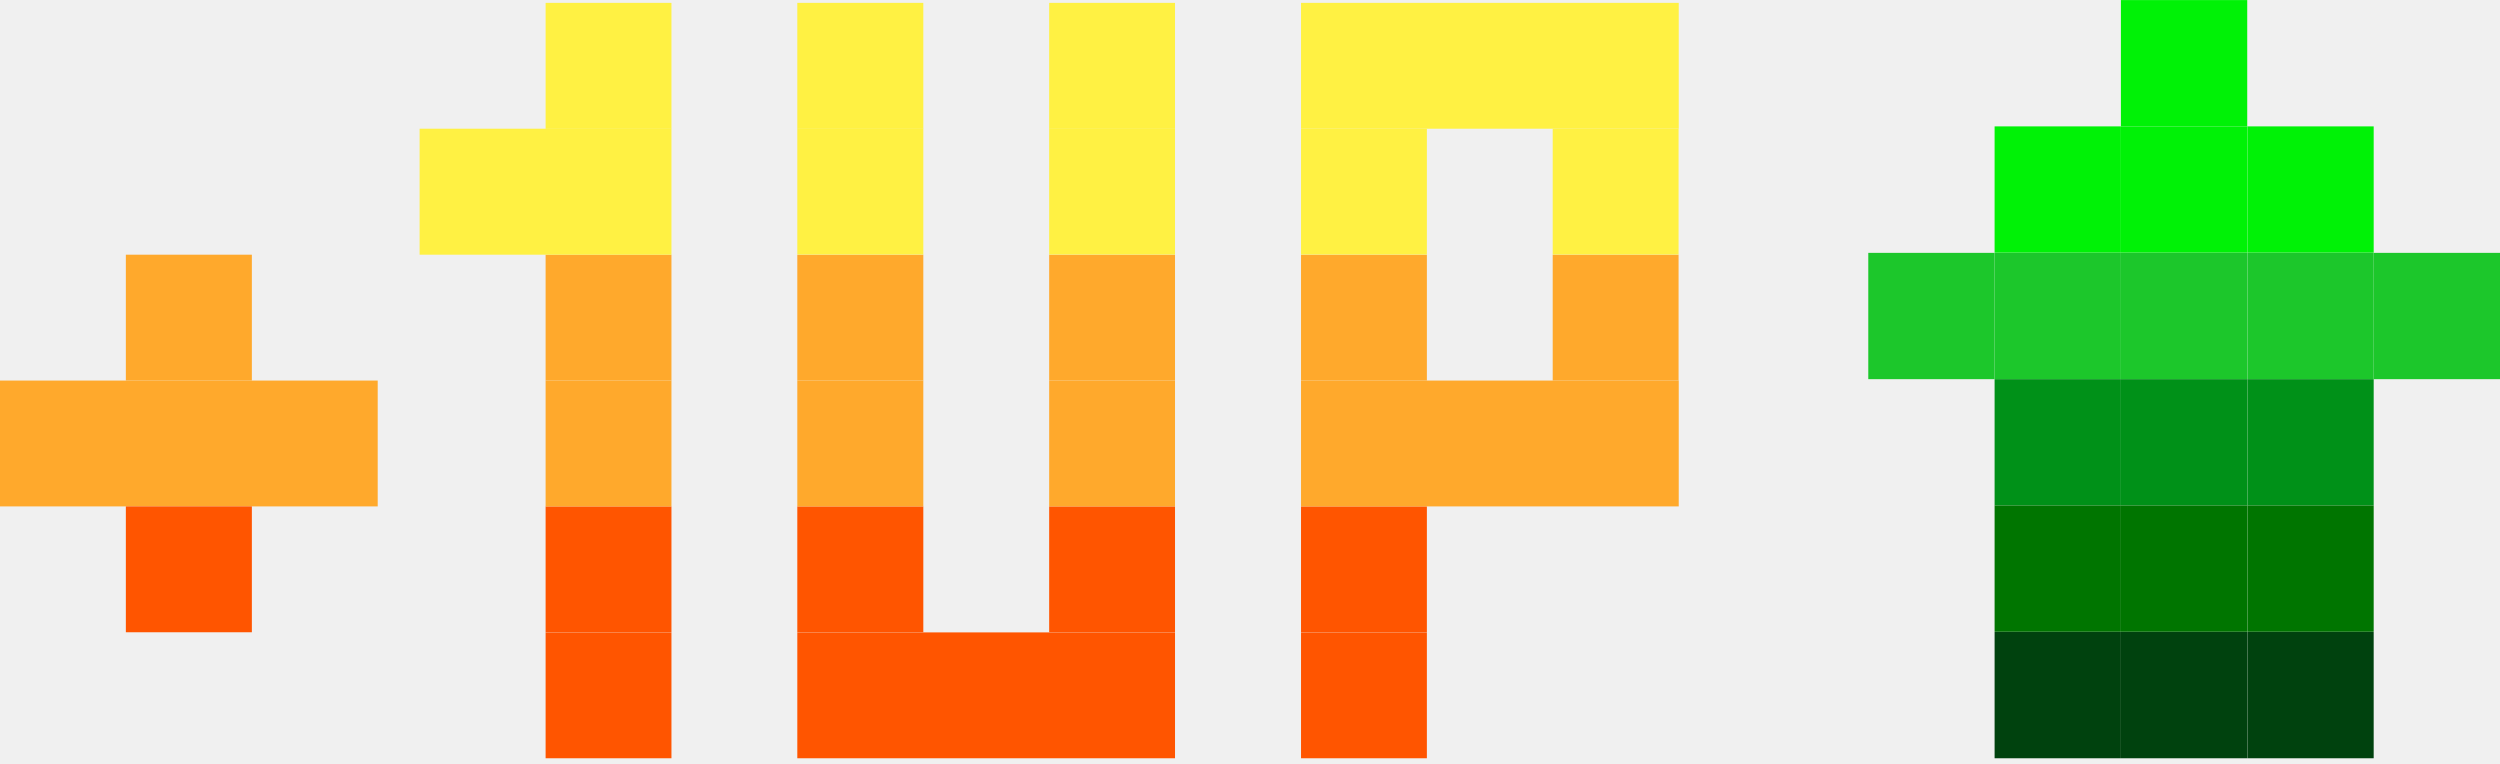
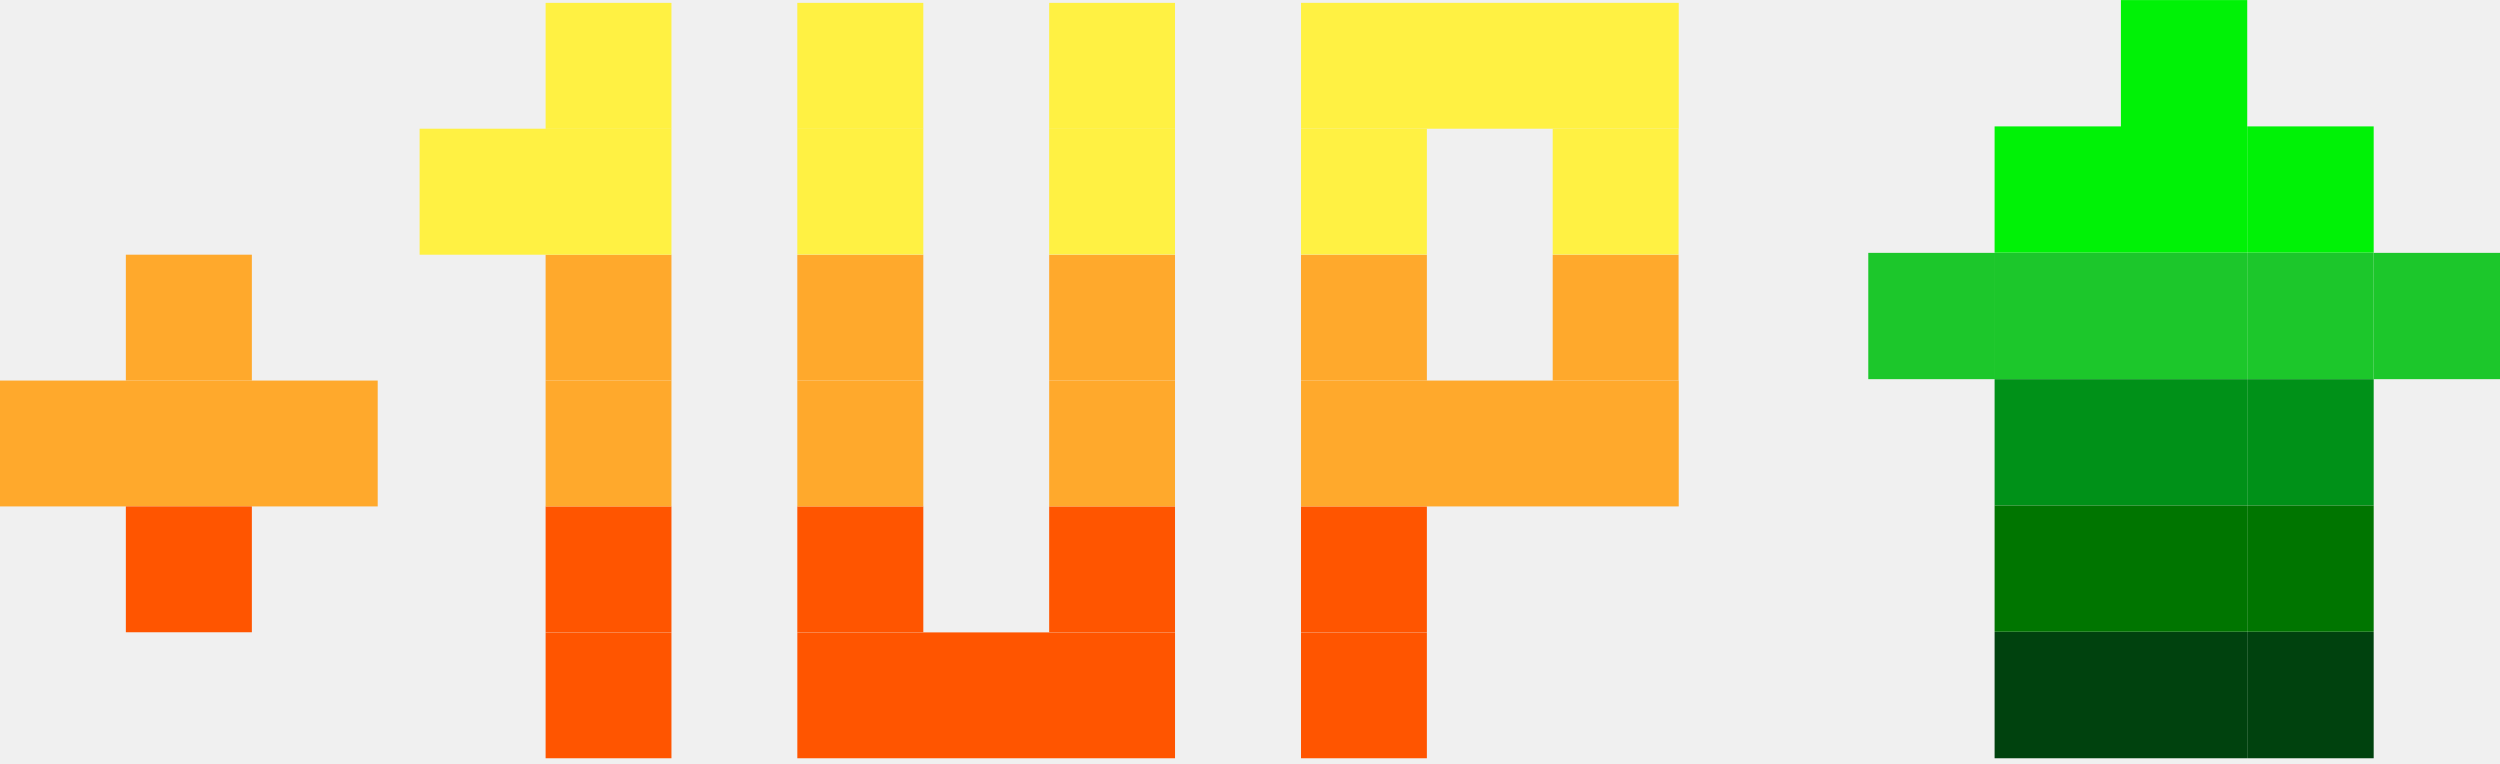
- <svg xmlns="http://www.w3.org/2000/svg" width="144" height="44" viewBox="0 0 144 44" fill="none">
+ <svg xmlns="http://www.w3.org/2000/svg" width="144" height="44" fill="none">
  <g clip-path="url(#clip0_323_62732)">
-     <path d="M82.188 36.428H74.939V43.677H82.188V36.428Z" fill="#FF5500" />
-     <path d="M67.681 36.428H60.432H53.183H45.925V43.677H53.183H60.432H67.681V36.428Z" fill="#FF5500" />
-     <path d="M38.676 29.169H31.427V36.418H38.676V29.169Z" fill="#FF5500" />
-     <path d="M38.676 21.92H31.427V29.169H38.676V21.92Z" fill="#FFA92C" />
-     <path d="M21.756 21.92H14.507H7.249H0V29.169H7.249H14.507H21.756V21.92Z" fill="#FFA92C" />
-     <path d="M14.507 14.671H7.249V21.92H14.507V14.671Z" fill="#FFA92C" />
-     <path d="M14.507 29.169H7.249V36.418H14.507V29.169Z" fill="#FF5500" />
-     <path d="M38.676 14.671H31.427V21.92H38.676V14.671Z" fill="#FFA92C" />
-     <path d="M38.676 7.414H31.427H24.169V14.671H31.427H38.676V7.414Z" fill="#FFF143" />
-     <path d="M38.676 0.165H31.427V7.422H38.676V0.165Z" fill="#FFF143" />
-     <path d="M38.676 36.428H31.427V43.677H38.676V36.428Z" fill="#FF5500" />
-     <path d="M53.183 29.169H45.925V36.418H53.183V29.169Z" fill="#FF5500" />
-     <path d="M53.183 21.92H45.925V29.169H53.183V21.92Z" fill="#FFA92C" />
-     <path d="M53.183 14.671H45.925V21.92H53.183V14.671Z" fill="#FFA92C" />
-     <path d="M53.183 7.414H45.925V14.663H53.183V7.414Z" fill="#FFF143" />
-     <path d="M53.183 0.165H45.925V7.422H53.183V0.165Z" fill="#FFF143" />
-     <path d="M67.681 29.169H60.432V36.418H67.681V29.169Z" fill="#FF5500" />
-     <path d="M67.681 21.92H60.432V29.169H67.681V21.92Z" fill="#FFA92C" />
-     <path d="M67.681 14.671H60.432V21.92H67.681V14.671Z" fill="#FFA92C" />
-     <path d="M67.681 7.414H60.432V14.663H67.681V7.414Z" fill="#FFF143" />
-     <path d="M67.681 0.165H60.432V7.422H67.681V0.165Z" fill="#FFF143" />
-     <path d="M82.188 29.169H74.939V36.418H82.188V29.169Z" fill="#FF5500" />
-     <path d="M96.695 21.92H89.437H82.188H74.939V29.169H82.188H89.437H96.695V21.92Z" fill="#FFA92C" />
-     <path d="M96.686 14.671H89.436V21.92H96.686V14.671Z" fill="#FFA92C" />
-     <path d="M96.686 7.414H89.436V14.663H96.686V7.414Z" fill="#FFF143" />
-     <path d="M82.188 14.671H74.939V21.92H82.188V14.671Z" fill="#FFA92C" />
-     <path d="M82.188 7.414H74.939V14.663H82.188V7.414Z" fill="#FFF143" />
-     <path d="M89.437 7.414H96.695V0.165H89.437H82.188H74.939V7.414H82.188H89.437Z" fill="#FFF143" />
-     <path d="M129.44 0.004H122.164V7.28H129.44V0.004Z" fill="#00F206" />
-     <path d="M122.164 7.28H114.889V14.556H122.164V7.28Z" fill="#00F206" />
-     <path d="M129.44 7.28H122.164V14.556H129.44V7.28Z" fill="#00F206" />
-     <path d="M136.724 7.28H129.449V14.556H136.724V7.28Z" fill="#00F206" />
-     <path d="M122.164 14.565H114.889V21.84H122.164V14.565Z" fill="#1CC72B" />
-     <path d="M114.888 14.565H107.613V21.84H114.888V14.565Z" fill="#1CC72B" />
-     <path d="M129.44 14.565H122.164V21.84H129.44V14.565Z" fill="#1CC72B" />
-     <path d="M136.724 14.565H129.449V21.84H136.724V14.565Z" fill="#1CC72B" />
-     <path d="M122.164 21.84H114.889V29.116H122.164V21.84Z" fill="#009118" />
-     <path d="M129.44 21.84H122.164V29.116H129.44V21.84Z" fill="#009118" />
-     <path d="M136.724 21.84H129.449V29.116H136.724V21.84Z" fill="#009118" />
-     <path d="M122.164 29.116H114.889V36.391H122.164V29.116Z" fill="#007500" />
-     <path d="M129.44 29.116H122.164V36.391H129.44V29.116Z" fill="#007500" />
-     <path d="M136.724 29.116H129.449V36.391H136.724V29.116Z" fill="#007500" />
-     <path d="M122.164 36.4H114.889V43.676H122.164V36.4Z" fill="#00420E" />
-     <path d="M129.44 36.4H122.164V43.676H129.44V36.4Z" fill="#00420E" />
-     <path d="M136.724 36.4H129.449V43.676H136.724V36.4Z" fill="#00420E" />
-     <path d="M144 14.565H136.724V21.84H144V14.565Z" fill="#1CC72B" />
+     <path d="M82.188 36.428h-7.25v7.249h7.25v-7.25zm-14.508 0H45.926v7.249h21.756v-7.25zm-29.004-7.259h-7.249v7.249h7.249v-7.25z" fill="#F50" />
+     <path d="M38.676 21.92h-7.249v7.25h7.249v-7.25zm-16.92 0H0v7.25h21.756v-7.25z" fill="#FFA92C" />
+     <path d="M14.507 14.671H7.249v7.25h7.258v-7.25z" fill="#FFA92C" />
+     <path d="M14.507 29.169H7.249v7.249h7.258v-7.25z" fill="#F50" />
+     <path d="M38.676 14.671h-7.249v7.25h7.249v-7.25z" fill="#FFA92C" />
+     <path d="M38.676 7.414H24.169v7.258h14.507V7.413z" fill="#FFF143" />
+     <path d="M38.676.165h-7.249v7.257h7.249V.165z" fill="#FFF143" />
+     <path d="M38.676 36.428h-7.249v7.249h7.249v-7.25zm14.507-7.259h-7.258v7.249h7.258v-7.25z" fill="#F50" />
+     <path d="M53.183 21.92h-7.258v7.25h7.258v-7.25z" fill="#FFA92C" />
+     <path d="M53.183 14.671h-7.258v7.25h7.258v-7.25z" fill="#FFA92C" />
+     <path d="M53.183 7.414h-7.258v7.249h7.258v-7.25z" fill="#FFF143" />
+     <path d="M53.183.165h-7.258v7.257h7.258V.165z" fill="#FFF143" />
+     <path d="M67.68 29.169h-7.248v7.249h7.249v-7.25z" fill="#F50" />
+     <path d="M67.68 21.92h-7.248v7.25h7.249v-7.25z" fill="#FFA92C" />
+     <path d="M67.68 14.671h-7.248v7.25h7.249v-7.25z" fill="#FFA92C" />
+     <path d="M67.68 7.414h-7.248v7.249h7.249v-7.25z" fill="#FFF143" />
+     <path d="M67.68.165h-7.248v7.257h7.249V.165z" fill="#FFF143" />
+     <path d="M82.188 29.169h-7.25v7.249h7.25v-7.25z" fill="#F50" />
+     <path d="M96.695 21.92H74.939v7.25h21.756v-7.25z" fill="#FFA92C" />
+     <path d="M96.686 14.671h-7.25v7.25h7.25v-7.25z" fill="#FFA92C" />
+     <path d="M96.686 7.414h-7.25v7.249h7.25v-7.25z" fill="#FFF143" />
+     <path d="M82.188 14.671h-7.25v7.25h7.25v-7.25z" fill="#FFA92C" />
+     <path d="M82.188 7.414h-7.25v7.249h7.25v-7.25z" fill="#FFF143" />
+     <path d="M89.437 7.414h7.258V.164H74.939v7.25h14.498z" fill="#FFF143" />
+     <path d="M129.44.004h-7.276V7.28h7.276V.004zm-7.276 7.276h-7.275v7.276h7.275V7.28zm7.276 0h-7.276v7.276h7.276V7.28zm7.284 0h-7.275v7.276h7.275V7.28z" fill="#00F206" />
+     <path d="M122.164 14.565h-7.275v7.275h7.275v-7.275zm-7.276 0h-7.275v7.275h7.275v-7.275zm14.552 0h-7.276v7.275h7.276v-7.275zm7.284 0h-7.275v7.275h7.275v-7.275z" fill="#1CC72B" />
+     <path d="M122.164 21.84h-7.275v7.276h7.275V21.84zm7.276 0h-7.276v7.276h7.276V21.84zm7.284 0h-7.275v7.276h7.275V21.84z" fill="#009118" />
+     <path d="M122.164 29.116h-7.275v7.275h7.275v-7.275zm7.276 0h-7.276v7.275h7.276v-7.275zm7.284 0h-7.275v7.275h7.275v-7.275z" fill="#007500" />
+     <path d="M122.164 36.4h-7.275v7.276h7.275V36.4zm7.276 0h-7.276v7.276h7.276V36.4zm7.284 0h-7.275v7.276h7.275V36.4z" fill="#00420E" />
+     <path d="M144 14.565h-7.276v7.275H144v-7.275z" fill="#1CC72B" />
  </g>
  <defs>
    <clipPath id="clip0_323_62732">
-       <rect width="144" height="43.672" fill="white" transform="translate(0 0.00390625)" />
+       <path fill="#fff" transform="translate(0 .004)" d="M0 0h144v43.672H0z" />
    </clipPath>
  </defs>
</svg>
